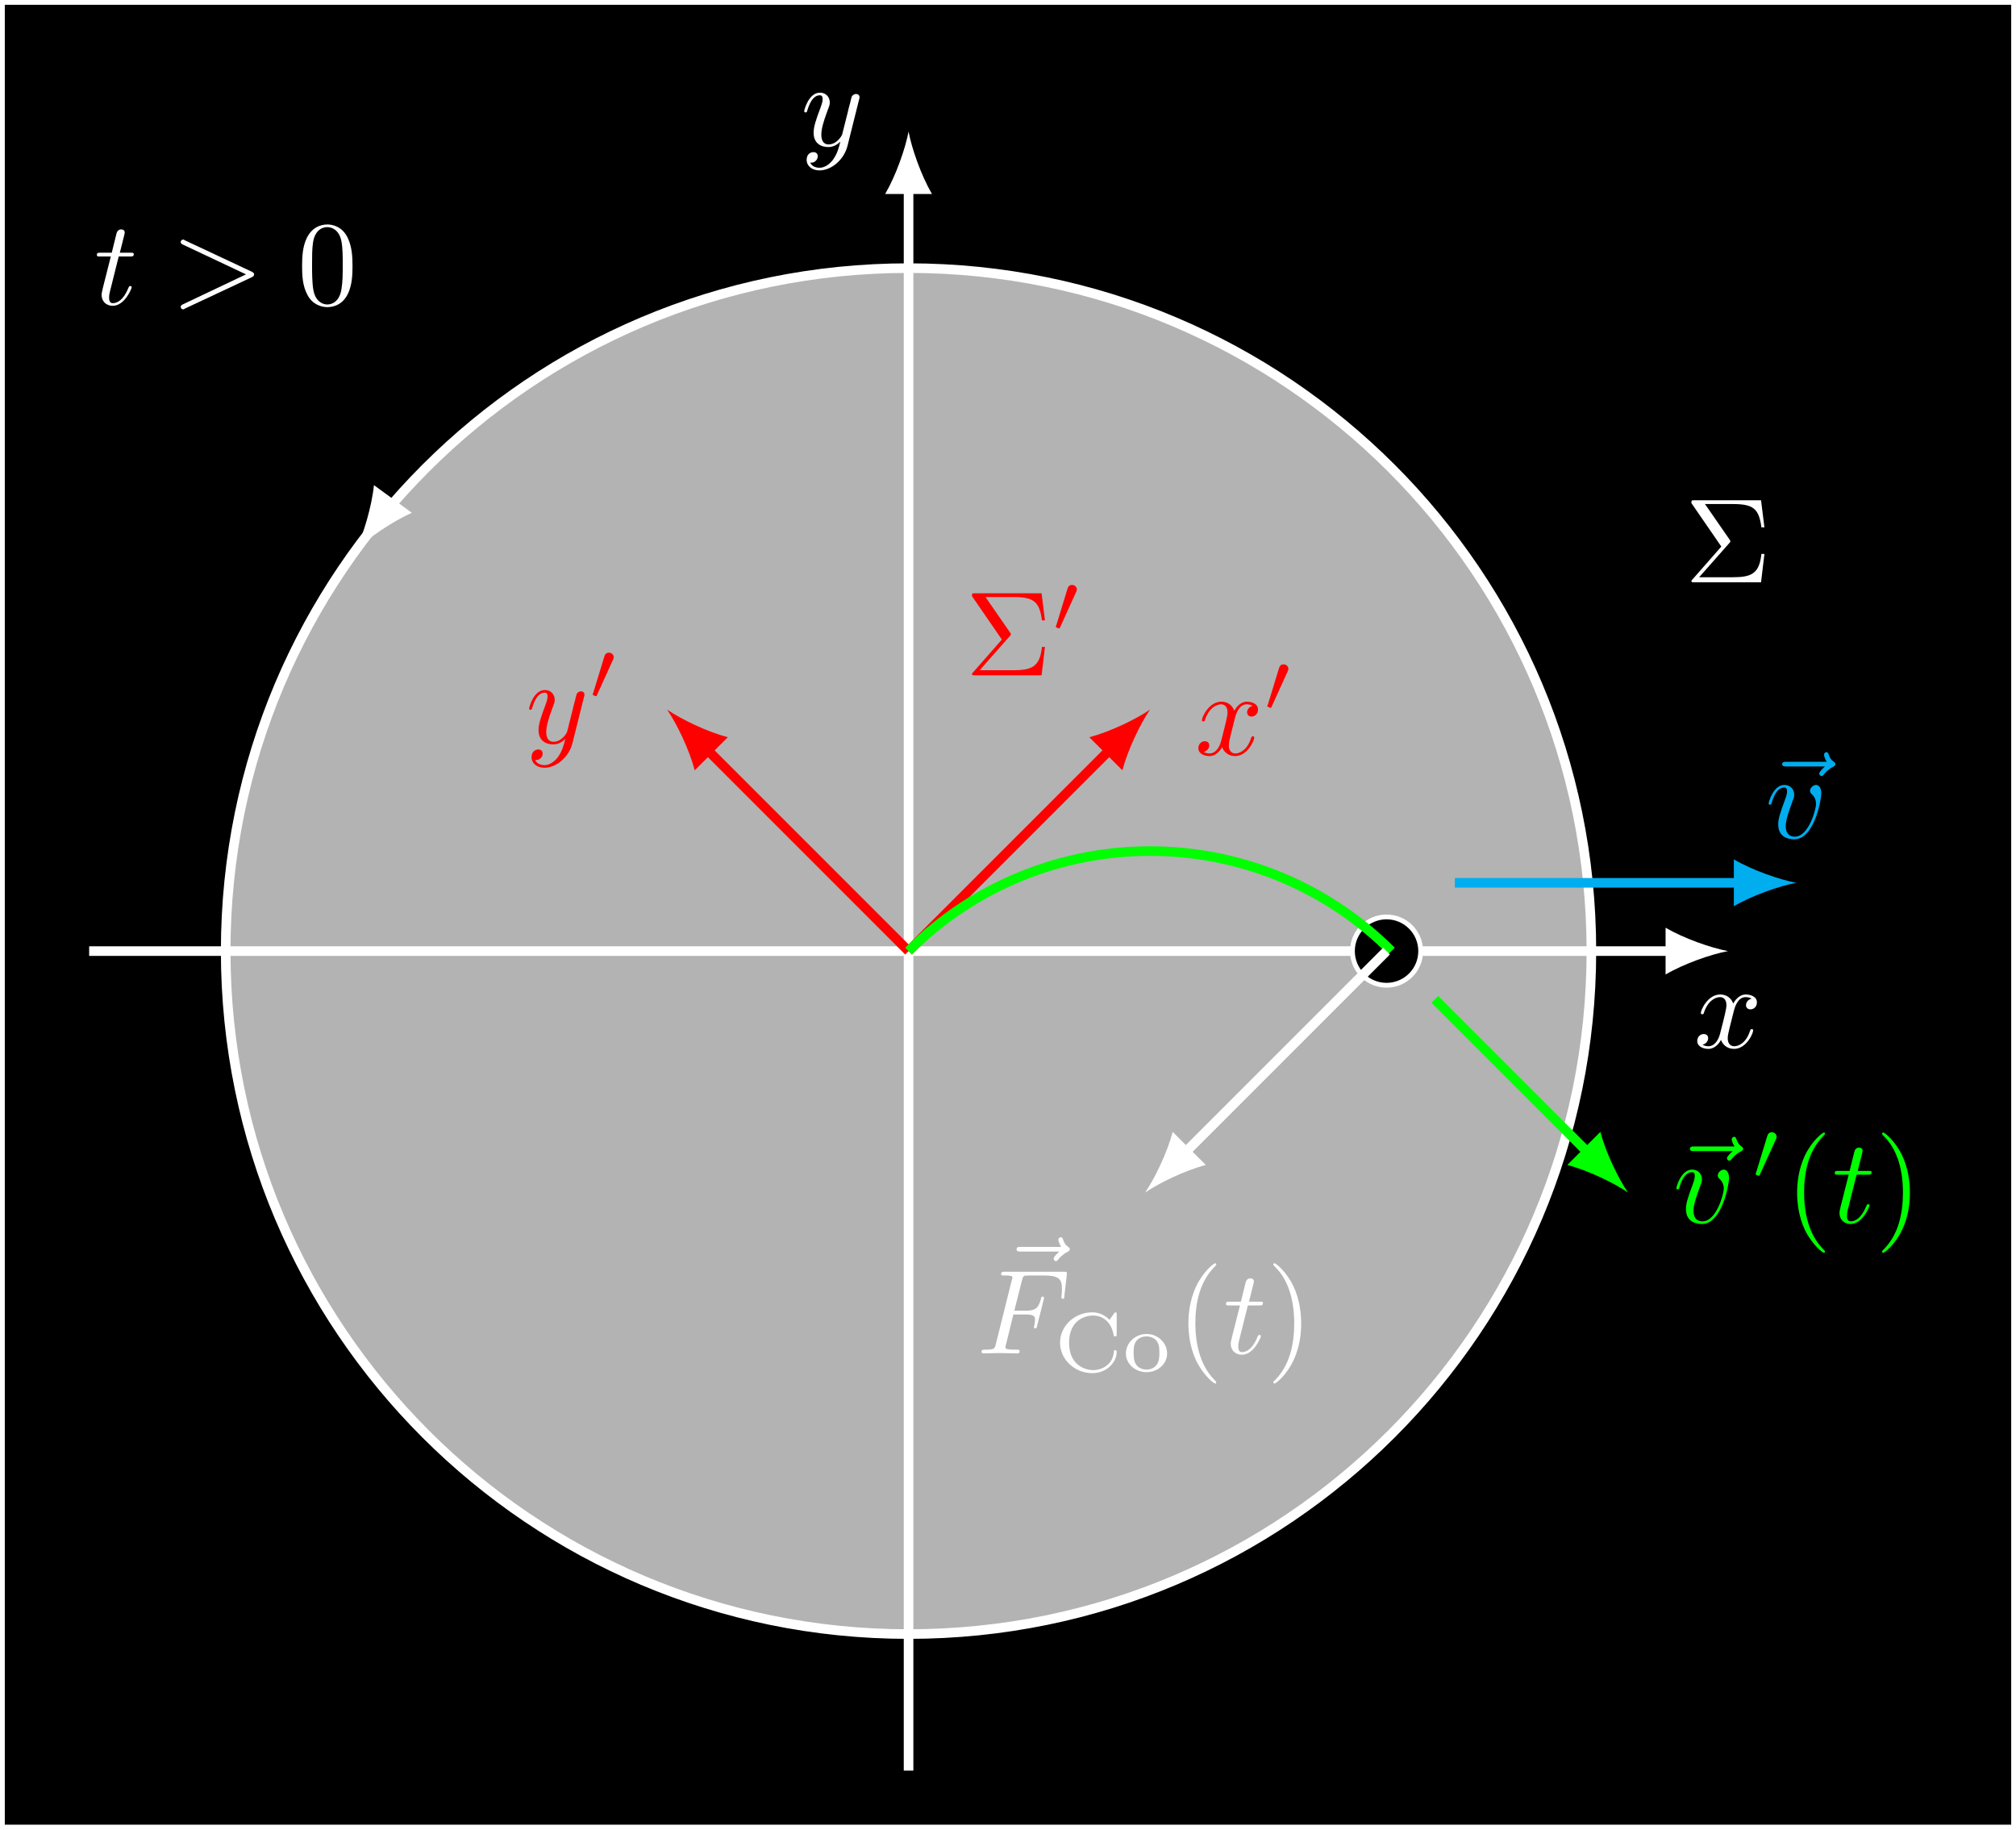
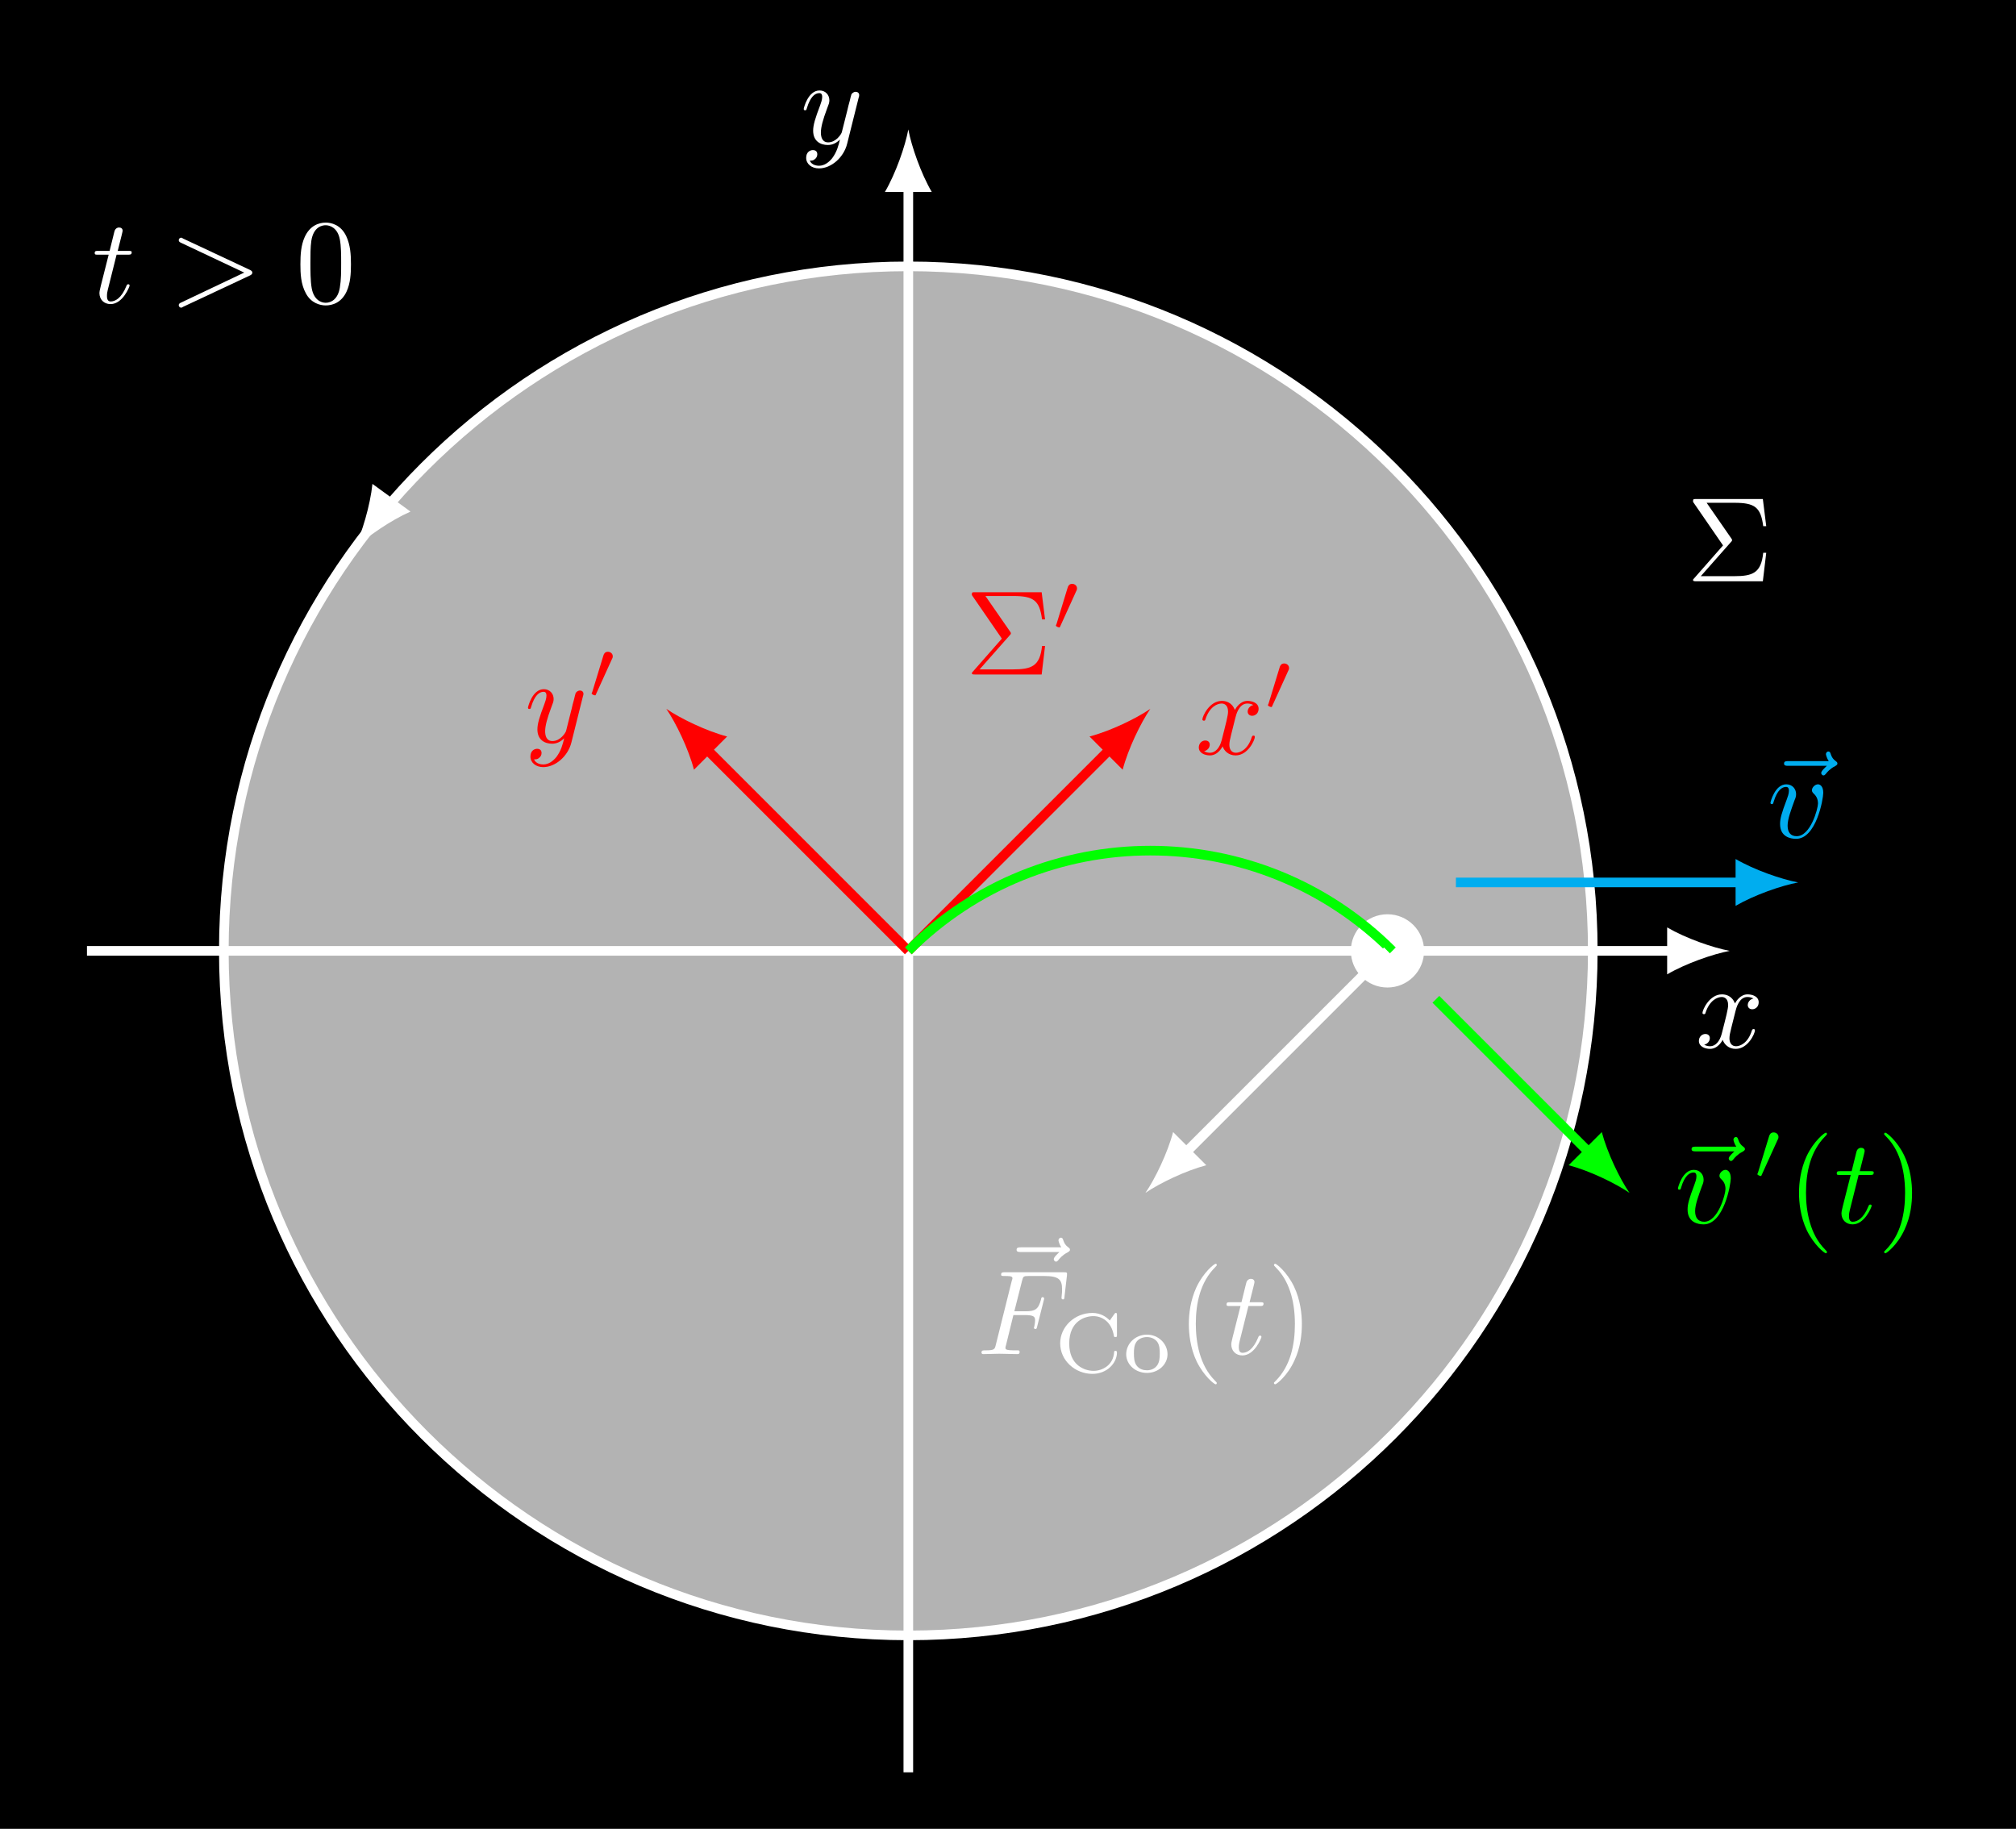
- <svg xmlns="http://www.w3.org/2000/svg" xmlns:xlink="http://www.w3.org/1999/xlink" width="167.379pt" height="151.872pt" viewBox="0 0 167.379 151.872" version="1.1">
+ <svg xmlns="http://www.w3.org/2000/svg" xmlns:xlink="http://www.w3.org/1999/xlink" width="166.98pt" height="151.474pt" viewBox="0 0 166.98 151.474" version="1.1">
  <defs>
    <g>
      <symbol overflow="visible" id="glyph0-0">
        <path style="stroke:none;" d="" />
      </symbol>
      <symbol overflow="visible" id="glyph0-1">
        <path style="stroke:none;" d="M 2.047 -3.984 L 2.984 -3.984 C 3.188 -3.984 3.297 -3.984 3.297 -4.188 C 3.297 -4.297 3.188 -4.297 3.016 -4.297 L 2.141 -4.297 C 2.5 -5.719 2.547 -5.906 2.547 -5.969 C 2.547 -6.141 2.422 -6.234 2.25 -6.234 C 2.219 -6.234 1.938 -6.234 1.859 -5.875 L 1.469 -4.297 L 0.531 -4.297 C 0.328 -4.297 0.234 -4.297 0.234 -4.109 C 0.234 -3.984 0.312 -3.984 0.516 -3.984 L 1.391 -3.984 C 0.672 -1.156 0.625 -0.984 0.625 -0.812 C 0.625 -0.266 1 0.109 1.547 0.109 C 2.562 0.109 3.125 -1.344 3.125 -1.422 C 3.125 -1.531 3.047 -1.531 3.016 -1.531 C 2.922 -1.531 2.906 -1.5 2.859 -1.391 C 2.438 -0.344 1.906 -0.109 1.562 -0.109 C 1.359 -0.109 1.25 -0.234 1.25 -0.562 C 1.25 -0.812 1.281 -0.875 1.312 -1.047 Z M 2.047 -3.984 " />
      </symbol>
      <symbol overflow="visible" id="glyph0-2">
        <path style="stroke:none;" d="M 6.734 -2.266 C 6.844 -2.328 6.922 -2.375 6.922 -2.5 C 6.922 -2.609 6.844 -2.656 6.734 -2.719 L 1.203 -5.312 C 1.078 -5.391 1.062 -5.391 1.031 -5.391 C 0.922 -5.391 0.828 -5.297 0.828 -5.188 C 0.828 -5.094 0.875 -5.031 1.016 -4.969 L 6.25 -2.5 L 1.016 -0.016 C 0.875 0.047 0.828 0.109 0.828 0.203 C 0.828 0.312 0.922 0.406 1.031 0.406 C 1.062 0.406 1.078 0.406 1.203 0.328 Z M 6.734 -2.266 " />
      </symbol>
      <symbol overflow="visible" id="glyph0-3">
        <path style="stroke:none;" d="M 3.328 -3.016 C 3.391 -3.266 3.625 -4.188 4.312 -4.188 C 4.359 -4.188 4.609 -4.188 4.812 -4.062 C 4.531 -4 4.344 -3.766 4.344 -3.516 C 4.344 -3.359 4.453 -3.172 4.719 -3.172 C 4.938 -3.172 5.25 -3.344 5.25 -3.75 C 5.25 -4.266 4.672 -4.406 4.328 -4.406 C 3.75 -4.406 3.406 -3.875 3.281 -3.656 C 3.031 -4.312 2.5 -4.406 2.203 -4.406 C 1.172 -4.406 0.594 -3.125 0.594 -2.875 C 0.594 -2.766 0.703 -2.766 0.719 -2.766 C 0.797 -2.766 0.828 -2.797 0.844 -2.875 C 1.188 -3.938 1.844 -4.188 2.188 -4.188 C 2.375 -4.188 2.719 -4.094 2.719 -3.516 C 2.719 -3.203 2.547 -2.547 2.188 -1.141 C 2.031 -0.531 1.672 -0.109 1.234 -0.109 C 1.172 -0.109 0.953 -0.109 0.734 -0.234 C 0.984 -0.297 1.203 -0.5 1.203 -0.781 C 1.203 -1.047 0.984 -1.125 0.844 -1.125 C 0.531 -1.125 0.297 -0.875 0.297 -0.547 C 0.297 -0.094 0.781 0.109 1.219 0.109 C 1.891 0.109 2.25 -0.594 2.266 -0.641 C 2.391 -0.281 2.75 0.109 3.344 0.109 C 4.375 0.109 4.938 -1.172 4.938 -1.422 C 4.938 -1.531 4.859 -1.531 4.828 -1.531 C 4.734 -1.531 4.719 -1.484 4.688 -1.422 C 4.359 -0.344 3.688 -0.109 3.375 -0.109 C 2.984 -0.109 2.828 -0.422 2.828 -0.766 C 2.828 -0.984 2.875 -1.203 2.984 -1.641 Z M 3.328 -3.016 " />
      </symbol>
      <symbol overflow="visible" id="glyph0-4">
        <path style="stroke:none;" d="M 4.844 -3.797 C 4.891 -3.938 4.891 -3.953 4.891 -4.031 C 4.891 -4.203 4.75 -4.297 4.594 -4.297 C 4.5 -4.297 4.344 -4.234 4.25 -4.094 C 4.234 -4.031 4.141 -3.734 4.109 -3.547 C 4.031 -3.297 3.969 -3.016 3.906 -2.75 L 3.453 -0.953 C 3.422 -0.812 2.984 -0.109 2.328 -0.109 C 1.828 -0.109 1.719 -0.547 1.719 -0.922 C 1.719 -1.375 1.891 -2 2.219 -2.875 C 2.375 -3.281 2.422 -3.391 2.422 -3.594 C 2.422 -4.031 2.109 -4.406 1.609 -4.406 C 0.656 -4.406 0.297 -2.953 0.297 -2.875 C 0.297 -2.766 0.391 -2.766 0.406 -2.766 C 0.516 -2.766 0.516 -2.797 0.562 -2.953 C 0.844 -3.891 1.234 -4.188 1.578 -4.188 C 1.656 -4.188 1.828 -4.188 1.828 -3.875 C 1.828 -3.625 1.719 -3.359 1.656 -3.172 C 1.25 -2.109 1.078 -1.547 1.078 -1.078 C 1.078 -0.188 1.703 0.109 2.297 0.109 C 2.688 0.109 3.016 -0.062 3.297 -0.344 C 3.172 0.172 3.047 0.672 2.656 1.203 C 2.391 1.531 2.016 1.828 1.562 1.828 C 1.422 1.828 0.969 1.797 0.797 1.406 C 0.953 1.406 1.094 1.406 1.219 1.281 C 1.328 1.203 1.422 1.062 1.422 0.875 C 1.422 0.562 1.156 0.531 1.062 0.531 C 0.828 0.531 0.5 0.688 0.5 1.172 C 0.5 1.672 0.938 2.047 1.562 2.047 C 2.578 2.047 3.609 1.141 3.891 0.016 Z M 4.844 -3.797 " />
      </symbol>
      <symbol overflow="visible" id="glyph0-5">
        <path style="stroke:none;" d="M 5.359 -5.938 C 5.219 -5.797 4.891 -5.516 4.891 -5.344 C 4.891 -5.25 4.984 -5.141 5.078 -5.141 C 5.172 -5.141 5.219 -5.219 5.281 -5.281 C 5.391 -5.422 5.625 -5.703 6.062 -5.922 C 6.125 -5.969 6.234 -6.016 6.234 -6.125 C 6.234 -6.234 6.156 -6.281 6.094 -6.328 C 5.875 -6.484 5.766 -6.656 5.688 -6.891 C 5.656 -6.984 5.625 -7.125 5.484 -7.125 C 5.344 -7.125 5.281 -6.984 5.281 -6.906 C 5.281 -6.859 5.359 -6.547 5.516 -6.328 L 2.156 -6.328 C 2 -6.328 1.812 -6.328 1.812 -6.125 C 1.812 -5.938 2 -5.938 2.156 -5.938 Z M 5.359 -5.938 " />
      </symbol>
      <symbol overflow="visible" id="glyph0-6">
        <path style="stroke:none;" d="M 4.672 -3.703 C 4.672 -4.25 4.406 -4.406 4.234 -4.406 C 3.984 -4.406 3.734 -4.141 3.734 -3.922 C 3.734 -3.797 3.781 -3.734 3.891 -3.625 C 4.109 -3.422 4.234 -3.172 4.234 -2.812 C 4.234 -2.391 3.625 -0.109 2.469 -0.109 C 1.953 -0.109 1.719 -0.453 1.719 -0.984 C 1.719 -1.531 2 -2.266 2.297 -3.094 C 2.375 -3.266 2.422 -3.406 2.422 -3.594 C 2.422 -4.031 2.109 -4.406 1.609 -4.406 C 0.672 -4.406 0.297 -2.953 0.297 -2.875 C 0.297 -2.766 0.391 -2.766 0.406 -2.766 C 0.516 -2.766 0.516 -2.797 0.562 -2.953 C 0.859 -3.953 1.281 -4.188 1.578 -4.188 C 1.656 -4.188 1.828 -4.188 1.828 -3.875 C 1.828 -3.625 1.719 -3.344 1.656 -3.172 C 1.219 -2.016 1.094 -1.562 1.094 -1.125 C 1.094 -0.047 1.969 0.109 2.422 0.109 C 4.094 0.109 4.672 -3.188 4.672 -3.703 Z M 4.672 -3.703 " />
      </symbol>
      <symbol overflow="visible" id="glyph0-7">
        <path style="stroke:none;" d="M 3.016 -3.234 L 3.984 -3.234 C 4.734 -3.234 4.812 -3.078 4.812 -2.797 C 4.812 -2.719 4.812 -2.609 4.75 -2.297 C 4.719 -2.25 4.719 -2.219 4.719 -2.188 C 4.719 -2.109 4.781 -2.078 4.828 -2.078 C 4.938 -2.078 4.938 -2.109 4.984 -2.281 L 5.531 -4.453 C 5.562 -4.562 5.562 -4.578 5.562 -4.609 C 5.562 -4.625 5.547 -4.719 5.438 -4.719 C 5.344 -4.719 5.328 -4.672 5.297 -4.5 C 5.078 -3.734 4.859 -3.547 4 -3.547 L 3.094 -3.547 L 3.734 -6.078 C 3.828 -6.438 3.844 -6.469 4.281 -6.469 L 5.594 -6.469 C 6.812 -6.469 7.047 -6.141 7.047 -5.375 C 7.047 -5.141 7.047 -5.109 7.016 -4.828 C 7 -4.703 7 -4.688 7 -4.656 C 7 -4.609 7.031 -4.531 7.125 -4.531 C 7.234 -4.531 7.234 -4.594 7.25 -4.781 L 7.453 -6.516 C 7.484 -6.781 7.438 -6.781 7.188 -6.781 L 2.297 -6.781 C 2.109 -6.781 2 -6.781 2 -6.578 C 2 -6.469 2.094 -6.469 2.281 -6.469 C 2.656 -6.469 2.938 -6.469 2.938 -6.297 C 2.938 -6.25 2.938 -6.234 2.875 -6.047 L 1.562 -0.781 C 1.469 -0.391 1.453 -0.312 0.656 -0.312 C 0.484 -0.312 0.375 -0.312 0.375 -0.125 C 0.375 0 0.5 0 0.531 0 C 0.812 0 1.562 -0.031 1.844 -0.031 C 2.172 -0.031 3 0 3.328 0 C 3.422 0 3.531 0 3.531 -0.188 C 3.531 -0.266 3.484 -0.297 3.484 -0.297 C 3.453 -0.312 3.422 -0.312 3.203 -0.312 C 2.984 -0.312 2.938 -0.312 2.688 -0.328 C 2.391 -0.359 2.359 -0.406 2.359 -0.531 C 2.359 -0.547 2.359 -0.609 2.406 -0.75 Z M 3.016 -3.234 " />
      </symbol>
      <symbol overflow="visible" id="glyph1-0">
        <path style="stroke:none;" d="" />
      </symbol>
      <symbol overflow="visible" id="glyph1-1">
        <path style="stroke:none;" d="M 4.578 -3.188 C 4.578 -3.984 4.531 -4.781 4.188 -5.516 C 3.734 -6.484 2.906 -6.641 2.5 -6.641 C 1.891 -6.641 1.172 -6.375 0.75 -5.453 C 0.438 -4.766 0.391 -3.984 0.391 -3.188 C 0.391 -2.438 0.422 -1.547 0.844 -0.781 C 1.266 0.016 2 0.219 2.484 0.219 C 3.016 0.219 3.781 0.016 4.219 -0.938 C 4.531 -1.625 4.578 -2.406 4.578 -3.188 Z M 2.484 0 C 2.094 0 1.5 -0.25 1.328 -1.203 C 1.219 -1.797 1.219 -2.719 1.219 -3.312 C 1.219 -3.953 1.219 -4.609 1.297 -5.141 C 1.484 -6.328 2.234 -6.422 2.484 -6.422 C 2.812 -6.422 3.469 -6.234 3.656 -5.25 C 3.766 -4.688 3.766 -3.938 3.766 -3.312 C 3.766 -2.562 3.766 -1.891 3.656 -1.25 C 3.5 -0.297 2.938 0 2.484 0 Z M 2.484 0 " />
      </symbol>
      <symbol overflow="visible" id="glyph1-2">
        <path style="stroke:none;" d="M 3.297 2.391 C 3.297 2.359 3.297 2.344 3.125 2.172 C 1.891 0.922 1.562 -0.969 1.562 -2.5 C 1.562 -4.234 1.938 -5.969 3.172 -7.203 C 3.297 -7.328 3.297 -7.344 3.297 -7.375 C 3.297 -7.453 3.266 -7.484 3.203 -7.484 C 3.094 -7.484 2.203 -6.797 1.609 -5.531 C 1.109 -4.438 0.984 -3.328 0.984 -2.5 C 0.984 -1.719 1.094 -0.516 1.641 0.625 C 2.25 1.844 3.094 2.5 3.203 2.5 C 3.266 2.5 3.297 2.469 3.297 2.391 Z M 3.297 2.391 " />
      </symbol>
      <symbol overflow="visible" id="glyph1-3">
        <path style="stroke:none;" d="M 2.875 -2.5 C 2.875 -3.266 2.766 -4.469 2.219 -5.609 C 1.625 -6.828 0.766 -7.484 0.672 -7.484 C 0.609 -7.484 0.562 -7.438 0.562 -7.375 C 0.562 -7.344 0.562 -7.328 0.75 -7.141 C 1.734 -6.156 2.297 -4.578 2.297 -2.5 C 2.297 -0.781 1.938 0.969 0.703 2.219 C 0.562 2.344 0.562 2.359 0.562 2.391 C 0.562 2.453 0.609 2.5 0.672 2.5 C 0.766 2.5 1.672 1.812 2.25 0.547 C 2.766 -0.547 2.875 -1.656 2.875 -2.5 Z M 2.875 -2.5 " />
      </symbol>
      <symbol overflow="visible" id="glyph1-4">
        <path style="stroke:none;" d="M 3.703 -3.25 C 3.797 -3.344 3.797 -3.391 3.797 -3.406 C 3.797 -3.453 3.766 -3.516 3.734 -3.547 L 1.688 -6.5 L 3.984 -6.5 C 5.672 -6.5 6.172 -6.141 6.375 -4.562 L 6.625 -4.562 L 6.344 -6.812 L 0.812 -6.812 C 0.578 -6.812 0.562 -6.812 0.562 -6.578 L 3.047 -2.969 L 0.672 -0.266 C 0.562 -0.156 0.562 -0.141 0.562 -0.109 C 0.562 0 0.672 0 0.812 0 L 6.344 0 L 6.625 -2.359 L 6.375 -2.359 C 6.203 -0.688 5.516 -0.422 3.953 -0.422 L 1.203 -0.422 Z M 3.703 -3.25 " />
      </symbol>
      <symbol overflow="visible" id="glyph2-0">
        <path style="stroke:none;" d="" />
      </symbol>
      <symbol overflow="visible" id="glyph2-1">
        <path style="stroke:none;" d="M 2.016 -3.297 C 2.078 -3.406 2.078 -3.469 2.078 -3.516 C 2.078 -3.734 1.891 -3.891 1.672 -3.891 C 1.406 -3.891 1.328 -3.672 1.297 -3.562 L 0.375 -0.547 C 0.359 -0.531 0.328 -0.453 0.328 -0.438 C 0.328 -0.359 0.547 -0.281 0.609 -0.281 C 0.656 -0.281 0.656 -0.297 0.703 -0.406 Z M 2.016 -3.297 " />
      </symbol>
      <symbol overflow="visible" id="glyph3-0">
        <path style="stroke:none;" d="" />
      </symbol>
      <symbol overflow="visible" id="glyph3-1">
        <path style="stroke:none;" d="M 5.188 -4.719 C 5.188 -4.844 5.188 -4.906 5.094 -4.906 C 5.062 -4.906 5.031 -4.906 4.969 -4.812 L 4.594 -4.281 C 4.312 -4.578 3.828 -4.906 3.156 -4.906 C 1.688 -4.906 0.484 -3.766 0.484 -2.391 C 0.484 -0.969 1.719 0.141 3.156 0.141 C 4.391 0.141 5.188 -0.781 5.188 -1.625 C 5.188 -1.703 5.172 -1.766 5.062 -1.766 C 5.031 -1.766 4.953 -1.766 4.953 -1.672 C 4.891 -0.547 3.938 -0.109 3.25 -0.109 C 2.516 -0.109 1.234 -0.562 1.234 -2.375 C 1.234 -4.266 2.578 -4.641 3.234 -4.641 C 3.938 -4.641 4.75 -4.188 4.938 -2.984 C 4.953 -2.906 5.016 -2.906 5.062 -2.906 C 5.188 -2.906 5.188 -2.953 5.188 -3.094 Z M 5.188 -4.719 " />
      </symbol>
      <symbol overflow="visible" id="glyph3-2">
        <path style="stroke:none;" d="M 3.688 -1.484 C 3.688 -2.359 2.938 -3.109 1.984 -3.109 C 1.016 -3.109 0.266 -2.359 0.266 -1.484 C 0.266 -0.625 1.031 0.062 1.984 0.062 C 2.922 0.062 3.688 -0.625 3.688 -1.484 Z M 1.984 -0.156 C 1.719 -0.156 1.344 -0.234 1.109 -0.578 C 0.922 -0.859 0.906 -1.219 0.906 -1.547 C 0.906 -1.844 0.906 -2.266 1.156 -2.562 C 1.328 -2.766 1.625 -2.906 1.984 -2.906 C 2.391 -2.906 2.688 -2.719 2.844 -2.5 C 3.031 -2.234 3.047 -1.875 3.047 -1.547 C 3.047 -1.219 3.031 -0.844 2.828 -0.562 C 2.641 -0.297 2.328 -0.156 1.984 -0.156 Z M 1.984 -0.156 " />
      </symbol>
    </g>
    <clipPath id="clip1">
-       <path d="M 0 0 L 167.379 0 L 167.379 151.871 L 0 151.871 Z M 0 0 " />
+       <path d="M 0 0 L 166.98 0 L 166.98 151.473 L 0 151.473 Z M 0 0 " />
    </clipPath>
  </defs>
  <g id="surface1">
    <g clip-path="url(#clip1)" clip-rule="nonzero">
-       <path style="fill-rule:nonzero;fill:rgb(0%,0%,0%);fill-opacity:1;stroke-width:0.399;stroke-linecap:butt;stroke-linejoin:miter;stroke:rgb(100%,100%,100%);stroke-opacity:1;stroke-miterlimit:10;" d="M -75.234 -72.719 L -75.234 78.754 L 91.747 78.754 L 91.747 -72.719 Z M -75.234 -72.719 " transform="matrix(1,0,0,-1,75.433,78.953)" />
+       <path style=" stroke:none;fill-rule:nonzero;fill:rgb(0%,0%,0%);fill-opacity:1;" d="M 0 151.477 L 0 0 L 166.98 0 L 166.98 151.477 Z M 0 151.477 " />
    </g>
    <g style="fill:rgb(100%,100%,100%);fill-opacity:1;">
-       <use xlink:href="#glyph0-1" x="7.809" y="25.276" />
+       <use xlink:href="#glyph0-1" x="7.61" y="25.077" />
    </g>
    <g style="fill:rgb(100%,100%,100%);fill-opacity:1;">
-       <use xlink:href="#glyph0-2" x="14.176" y="25.276" />
+       <use xlink:href="#glyph0-2" x="13.977" y="25.077" />
    </g>
    <g style="fill:rgb(100%,100%,100%);fill-opacity:1;">
-       <use xlink:href="#glyph1-1" x="24.69" y="25.276" />
+       <use xlink:href="#glyph1-1" x="24.491" y="25.077" />
    </g>
-     <path style="fill-rule:nonzero;fill:rgb(70%,70%,70%);fill-opacity:1;stroke-width:0.797;stroke-linecap:butt;stroke-linejoin:miter;stroke:rgb(100%,100%,100%);stroke-opacity:1;stroke-miterlimit:10;" d="M 56.692 -0 C 56.692 31.312 31.313 56.695 0.001 56.695 C -31.312 56.695 -56.695 31.312 -56.695 -0 C -56.695 -31.313 -31.312 -56.695 0.001 -56.695 C 31.313 -56.695 56.692 -31.313 56.692 -0 Z M 56.692 -0 " transform="matrix(1,0,0,-1,75.433,78.953)" />
-     <path style=" stroke:none;fill-rule:nonzero;fill:rgb(100%,100%,100%);fill-opacity:1;" d="M 29.562 45.625 C 30.59 44.66 32.547 43.297 34.199 42.57 L 31.047 40.273 C 30.863 42.07 30.168 44.352 29.562 45.625 " />
-     <path style="fill:none;stroke-width:0.797;stroke-linecap:butt;stroke-linejoin:miter;stroke:rgb(100%,100%,100%);stroke-opacity:1;stroke-miterlimit:10;" d="M -68.031 -0 L 63.368 -0 " transform="matrix(1,0,0,-1,75.433,78.953)" />
-     <path style=" stroke:none;fill-rule:nonzero;fill:rgb(100%,100%,100%);fill-opacity:1;" d="M 143.465 78.953 C 142.082 78.695 139.84 77.918 138.285 77.012 L 138.285 80.895 C 139.84 79.988 142.082 79.211 143.465 78.953 " />
+     <path style="fill-rule:nonzero;fill:rgb(70%,70%,70%);fill-opacity:1;stroke-width:0.797;stroke-linecap:butt;stroke-linejoin:miter;stroke:rgb(100%,100%,100%);stroke-opacity:1;stroke-miterlimit:10;" d="M 56.692 0.001 C 56.692 31.31 31.313 56.693 0 56.693 C -31.312 56.693 -56.695 31.31 -56.695 0.001 C -56.695 -31.311 -31.312 -56.694 0 -56.694 C 31.313 -56.694 56.692 -31.311 56.692 0.001 Z M 56.692 0.001 " transform="matrix(1,0,0,-1,75.234,78.755)" />
+     <path style=" stroke:none;fill-rule:nonzero;fill:rgb(100%,100%,100%);fill-opacity:1;" d="M 29.363 45.43 C 30.391 44.461 32.348 43.098 34 42.371 L 30.848 40.078 C 30.664 41.875 29.969 44.156 29.363 45.43 " />
+     <path style="fill:none;stroke-width:0.797;stroke-linecap:butt;stroke-linejoin:miter;stroke:rgb(100%,100%,100%);stroke-opacity:1;stroke-miterlimit:10;" d="M -68.031 0.001 L 63.371 0.001 " transform="matrix(1,0,0,-1,75.234,78.755)" />
+     <path style=" stroke:none;fill-rule:nonzero;fill:rgb(100%,100%,100%);fill-opacity:1;" d="M 143.266 78.754 C 141.883 78.496 139.641 77.719 138.086 76.812 L 138.086 80.699 C 139.641 79.793 141.883 79.016 143.266 78.754 " />
    <g style="fill:rgb(100%,100%,100%);fill-opacity:1;">
-       <use xlink:href="#glyph0-3" x="140.618" y="86.962" />
+       <use xlink:href="#glyph0-3" x="140.418" y="86.763" />
    </g>
-     <path style="fill:none;stroke-width:0.797;stroke-linecap:butt;stroke-linejoin:miter;stroke:rgb(100%,100%,100%);stroke-opacity:1;stroke-miterlimit:10;" d="M 0.001 -68.031 L 0.001 63.371 " transform="matrix(1,0,0,-1,75.433,78.953)" />
-     <path style=" stroke:none;fill-rule:nonzero;fill:rgb(100%,100%,100%);fill-opacity:1;" d="M 75.434 10.922 C 75.176 12.301 74.398 14.547 73.492 16.102 L 77.375 16.102 C 76.469 14.547 75.691 12.301 75.434 10.922 " />
+     <path style="fill:none;stroke-width:0.797;stroke-linecap:butt;stroke-linejoin:miter;stroke:rgb(100%,100%,100%);stroke-opacity:1;stroke-miterlimit:10;" d="M 0 -68.034 L 0 63.368 " transform="matrix(1,0,0,-1,75.234,78.755)" />
+     <path style=" stroke:none;fill-rule:nonzero;fill:rgb(100%,100%,100%);fill-opacity:1;" d="M 75.234 10.723 C 74.977 12.105 74.199 14.348 73.293 15.902 L 77.176 15.902 C 76.27 14.348 75.492 12.105 75.234 10.723 " />
    <g style="fill:rgb(100%,100%,100%);fill-opacity:1;">
-       <use xlink:href="#glyph0-4" x="66.472" y="12.098" />
+       <use xlink:href="#glyph0-4" x="66.273" y="11.9" />
    </g>
-     <path style="fill:none;stroke-width:0.797;stroke-linecap:butt;stroke-linejoin:miter;stroke:rgb(100%,0%,0%);stroke-opacity:1;stroke-miterlimit:10;" d="M 0.001 -0 L 16.747 16.746 " transform="matrix(1,0,0,-1,75.433,78.953)" />
-     <path style=" stroke:none;fill-rule:nonzero;fill:rgb(100%,0%,0%);fill-opacity:1;" d="M 95.477 58.91 C 94.316 59.703 92.18 60.742 90.441 61.199 L 93.188 63.945 C 93.645 62.207 94.684 60.07 95.477 58.91 " />
+     <path style="fill:none;stroke-width:0.797;stroke-linecap:butt;stroke-linejoin:miter;stroke:rgb(100%,0%,0%);stroke-opacity:1;stroke-miterlimit:10;" d="M 0 0.001 L 16.746 16.747 " transform="matrix(1,0,0,-1,75.234,78.755)" />
+     <path style=" stroke:none;fill-rule:nonzero;fill:rgb(100%,0%,0%);fill-opacity:1;" d="M 95.277 58.711 C 94.117 59.504 91.98 60.543 90.242 61 L 92.988 63.75 C 93.445 62.008 94.484 59.871 95.277 58.711 " />
    <g style="fill:rgb(100%,0%,0%);fill-opacity:1;">
-       <use xlink:href="#glyph0-3" x="99.196" y="62.655" />
+       <use xlink:href="#glyph0-3" x="98.997" y="62.456" />
    </g>
    <g style="fill:rgb(100%,0%,0%);fill-opacity:1;">
-       <use xlink:href="#glyph2-1" x="104.89" y="59.039" />
+       <use xlink:href="#glyph2-1" x="104.691" y="58.841" />
    </g>
-     <path style="fill:none;stroke-width:0.797;stroke-linecap:butt;stroke-linejoin:miter;stroke:rgb(100%,0%,0%);stroke-opacity:1;stroke-miterlimit:10;" d="M 0.001 -0 L -16.745 16.746 " transform="matrix(1,0,0,-1,75.433,78.953)" />
-     <path style=" stroke:none;fill-rule:nonzero;fill:rgb(100%,0%,0%);fill-opacity:1;" d="M 55.391 58.91 C 56.184 60.07 57.223 62.207 57.68 63.945 L 60.426 61.199 C 58.688 60.742 56.551 59.703 55.391 58.91 " />
+     <path style="fill:none;stroke-width:0.797;stroke-linecap:butt;stroke-linejoin:miter;stroke:rgb(100%,0%,0%);stroke-opacity:1;stroke-miterlimit:10;" d="M 0 0.001 L -16.746 16.747 " transform="matrix(1,0,0,-1,75.234,78.755)" />
+     <path style=" stroke:none;fill-rule:nonzero;fill:rgb(100%,0%,0%);fill-opacity:1;" d="M 55.191 58.711 C 55.984 59.871 57.023 62.008 57.48 63.75 L 60.227 61 C 58.488 60.543 56.352 59.504 55.191 58.711 " />
    <g style="fill:rgb(100%,0%,0%);fill-opacity:1;">
-       <use xlink:href="#glyph0-4" x="43.634" y="61.686" />
+       <use xlink:href="#glyph0-4" x="43.434" y="61.487" />
    </g>
    <g style="fill:rgb(100%,0%,0%);fill-opacity:1;">
-       <use xlink:href="#glyph2-1" x="48.876" y="58.071" />
+       <use xlink:href="#glyph2-1" x="48.676" y="57.872" />
    </g>
-     <path style="fill-rule:nonzero;fill:rgb(0%,0%,0%);fill-opacity:1;stroke-width:0.399;stroke-linecap:butt;stroke-linejoin:miter;stroke:rgb(100%,100%,100%);stroke-opacity:1;stroke-miterlimit:10;" d="M 42.52 -0 C 42.52 1.566 41.251 2.836 39.684 2.836 C 38.118 2.836 36.852 1.566 36.852 -0 C 36.852 -1.567 38.118 -2.836 39.684 -2.836 C 41.251 -2.836 42.52 -1.567 42.52 -0 Z M 42.52 -0 " transform="matrix(1,0,0,-1,75.433,78.953)" />
-     <path style="fill:none;stroke-width:0.797;stroke-linecap:butt;stroke-linejoin:miter;stroke:rgb(0%,67.839%,93.729%);stroke-opacity:1;stroke-miterlimit:10;" d="M 45.356 5.668 L 69.04 5.668 " transform="matrix(1,0,0,-1,75.433,78.953)" />
-     <path style=" stroke:none;fill-rule:nonzero;fill:rgb(0%,67.839%,93.729%);fill-opacity:1;" d="M 149.137 73.285 C 147.754 73.023 145.508 72.246 143.953 71.34 L 143.953 75.227 C 145.508 74.32 147.754 73.543 149.137 73.285 " />
+     <path style="fill-rule:nonzero;fill:rgb(100%,100%,100%);fill-opacity:1;stroke-width:0.399;stroke-linecap:butt;stroke-linejoin:miter;stroke:rgb(100%,100%,100%);stroke-opacity:1;stroke-miterlimit:10;" d="M 42.52 0.001 C 42.52 1.567 41.25 2.833 39.684 2.833 C 38.121 2.833 36.852 1.567 36.852 0.001 C 36.852 -1.565 38.121 -2.835 39.684 -2.835 C 41.25 -2.835 42.52 -1.565 42.52 0.001 Z M 42.52 0.001 " transform="matrix(1,0,0,-1,75.234,78.755)" />
+     <path style="fill:none;stroke-width:0.797;stroke-linecap:butt;stroke-linejoin:miter;stroke:rgb(0%,67.839%,93.729%);stroke-opacity:1;stroke-miterlimit:10;" d="M 45.356 5.669 L 69.039 5.669 " transform="matrix(1,0,0,-1,75.234,78.755)" />
+     <path style=" stroke:none;fill-rule:nonzero;fill:rgb(0%,67.839%,93.729%);fill-opacity:1;" d="M 148.938 73.086 C 147.555 72.828 145.309 72.051 143.754 71.145 L 143.754 75.027 C 145.309 74.121 147.555 73.344 148.938 73.086 " />
    <g style="fill:rgb(0%,67.839%,93.729%);fill-opacity:1;">
-       <use xlink:href="#glyph0-5" x="146.154" y="69.565" />
+       <use xlink:href="#glyph0-5" x="145.955" y="69.366" />
    </g>
    <g style="fill:rgb(0%,67.839%,93.729%);fill-opacity:1;">
-       <use xlink:href="#glyph0-6" x="146.543" y="69.565" />
+       <use xlink:href="#glyph0-6" x="146.344" y="69.366" />
    </g>
-     <path style="fill:none;stroke-width:0.797;stroke-linecap:butt;stroke-linejoin:miter;stroke:rgb(0%,100%,0%);stroke-opacity:1;stroke-miterlimit:10;" d="M 0.001 -0 C 11.071 11.07 29.02 11.07 40.087 -0 " transform="matrix(1,0,0,-1,75.433,78.953)" />
-     <path style="fill:none;stroke-width:0.797;stroke-linecap:butt;stroke-linejoin:miter;stroke:rgb(0%,100%,0%);stroke-opacity:1;stroke-miterlimit:10;" d="M 43.696 -4.008 L 56.43 -16.746 " transform="matrix(1,0,0,-1,75.433,78.953)" />
-     <path style=" stroke:none;fill-rule:nonzero;fill:rgb(0%,100%,0%);fill-opacity:1;" d="M 135.164 98.996 C 134.367 97.836 133.332 95.699 132.871 93.961 L 130.125 96.707 C 131.863 97.164 134.004 98.203 135.164 98.996 " />
+     <path style="fill:none;stroke-width:0.797;stroke-linecap:butt;stroke-linejoin:miter;stroke:rgb(0%,100%,0%);stroke-opacity:1;stroke-miterlimit:10;" d="M 0 0.001 C 11.071 11.071 29.02 11.071 40.09 0.001 " transform="matrix(1,0,0,-1,75.234,78.755)" />
+     <path style="fill:none;stroke-width:0.797;stroke-linecap:butt;stroke-linejoin:miter;stroke:rgb(0%,100%,0%);stroke-opacity:1;stroke-miterlimit:10;" d="M 43.696 -4.011 L 56.434 -16.745 " transform="matrix(1,0,0,-1,75.234,78.755)" />
+     <path style=" stroke:none;fill-rule:nonzero;fill:rgb(0%,100%,0%);fill-opacity:1;" d="M 134.965 98.797 C 134.168 97.641 133.133 95.5 132.672 93.762 L 129.926 96.508 C 131.668 96.969 133.805 98.004 134.965 98.797 " />
    <g style="fill:rgb(0%,100%,0%);fill-opacity:1;">
-       <use xlink:href="#glyph0-5" x="138.494" y="101.497" />
+       <use xlink:href="#glyph0-5" x="138.295" y="101.298" />
    </g>
    <g style="fill:rgb(0%,100%,0%);fill-opacity:1;">
-       <use xlink:href="#glyph0-6" x="138.883" y="101.497" />
+       <use xlink:href="#glyph0-6" x="138.684" y="101.298" />
    </g>
    <g style="fill:rgb(0%,100%,0%);fill-opacity:1;">
-       <use xlink:href="#glyph2-1" x="145.428" y="97.881" />
+       <use xlink:href="#glyph2-1" x="145.229" y="97.682" />
    </g>
    <g style="fill:rgb(0%,100%,0%);fill-opacity:1;">
-       <use xlink:href="#glyph1-2" x="148.223" y="101.497" />
+       <use xlink:href="#glyph1-2" x="148.024" y="101.298" />
    </g>
    <g style="fill:rgb(0%,100%,0%);fill-opacity:1;">
-       <use xlink:href="#glyph0-1" x="152.097" y="101.497" />
+       <use xlink:href="#glyph0-1" x="151.898" y="101.298" />
    </g>
    <g style="fill:rgb(0%,100%,0%);fill-opacity:1;">
-       <use xlink:href="#glyph1-3" x="155.695" y="101.497" />
+       <use xlink:href="#glyph1-3" x="155.496" y="101.298" />
    </g>
-     <path style="fill:none;stroke-width:0.797;stroke-linecap:butt;stroke-linejoin:miter;stroke:rgb(100%,100%,100%);stroke-opacity:1;stroke-miterlimit:10;" d="M 39.684 -0 L 22.938 -16.746 " transform="matrix(1,0,0,-1,75.433,78.953)" />
-     <path style=" stroke:none;fill-rule:nonzero;fill:rgb(100%,100%,100%);fill-opacity:1;" d="M 95.074 98.996 C 96.234 98.203 98.371 97.164 100.113 96.707 L 97.363 93.961 C 96.906 95.699 95.867 97.836 95.074 98.996 " />
+     <path style="fill:none;stroke-width:0.797;stroke-linecap:butt;stroke-linejoin:miter;stroke:rgb(100%,100%,100%);stroke-opacity:1;stroke-miterlimit:10;" d="M 39.684 0.001 L 22.938 -16.745 " transform="matrix(1,0,0,-1,75.234,78.755)" />
+     <path style=" stroke:none;fill-rule:nonzero;fill:rgb(100%,100%,100%);fill-opacity:1;" d="M 94.875 98.797 C 96.035 98.004 98.172 96.969 99.914 96.508 L 97.164 93.762 C 96.707 95.5 95.668 97.641 94.875 98.797 " />
    <g style="fill:rgb(100%,100%,100%);fill-opacity:1;">
-       <use xlink:href="#glyph0-5" x="82.588" y="109.833" />
+       <use xlink:href="#glyph0-5" x="82.389" y="109.635" />
    </g>
    <g style="fill:rgb(100%,100%,100%);fill-opacity:1;">
-       <use xlink:href="#glyph0-7" x="81.12" y="112.351" />
+       <use xlink:href="#glyph0-7" x="80.921" y="112.153" />
    </g>
    <g style="fill:rgb(100%,100%,100%);fill-opacity:1;">
-       <use xlink:href="#glyph3-1" x="87.526" y="113.846" />
-       <use xlink:href="#glyph3-2" x="93.213" y="113.846" />
+       <use xlink:href="#glyph3-1" x="87.327" y="113.648" />
+       <use xlink:href="#glyph3-2" x="93.014" y="113.648" />
    </g>
    <g style="fill:rgb(100%,100%,100%);fill-opacity:1;">
-       <use xlink:href="#glyph1-2" x="97.683" y="112.351" />
+       <use xlink:href="#glyph1-2" x="97.484" y="112.153" />
    </g>
    <g style="fill:rgb(100%,100%,100%);fill-opacity:1;">
-       <use xlink:href="#glyph0-1" x="101.557" y="112.351" />
+       <use xlink:href="#glyph0-1" x="101.358" y="112.153" />
    </g>
    <g style="fill:rgb(100%,100%,100%);fill-opacity:1;">
-       <use xlink:href="#glyph1-3" x="105.155" y="112.351" />
+       <use xlink:href="#glyph1-3" x="104.956" y="112.153" />
    </g>
    <g style="fill:rgb(100%,100%,100%);fill-opacity:1;">
-       <use xlink:href="#glyph1-4" x="139.867" y="48.341" />
+       <use xlink:href="#glyph1-4" x="139.668" y="48.143" />
    </g>
    <g style="fill:rgb(100%,0%,0%);fill-opacity:1;">
-       <use xlink:href="#glyph1-4" x="80.133" y="56.061" />
+       <use xlink:href="#glyph1-4" x="79.934" y="55.863" />
    </g>
    <g style="fill:rgb(100%,0%,0%);fill-opacity:1;">
-       <use xlink:href="#glyph2-1" x="87.328" y="52.446" />
+       <use xlink:href="#glyph2-1" x="87.129" y="52.247" />
    </g>
  </g>
</svg>
